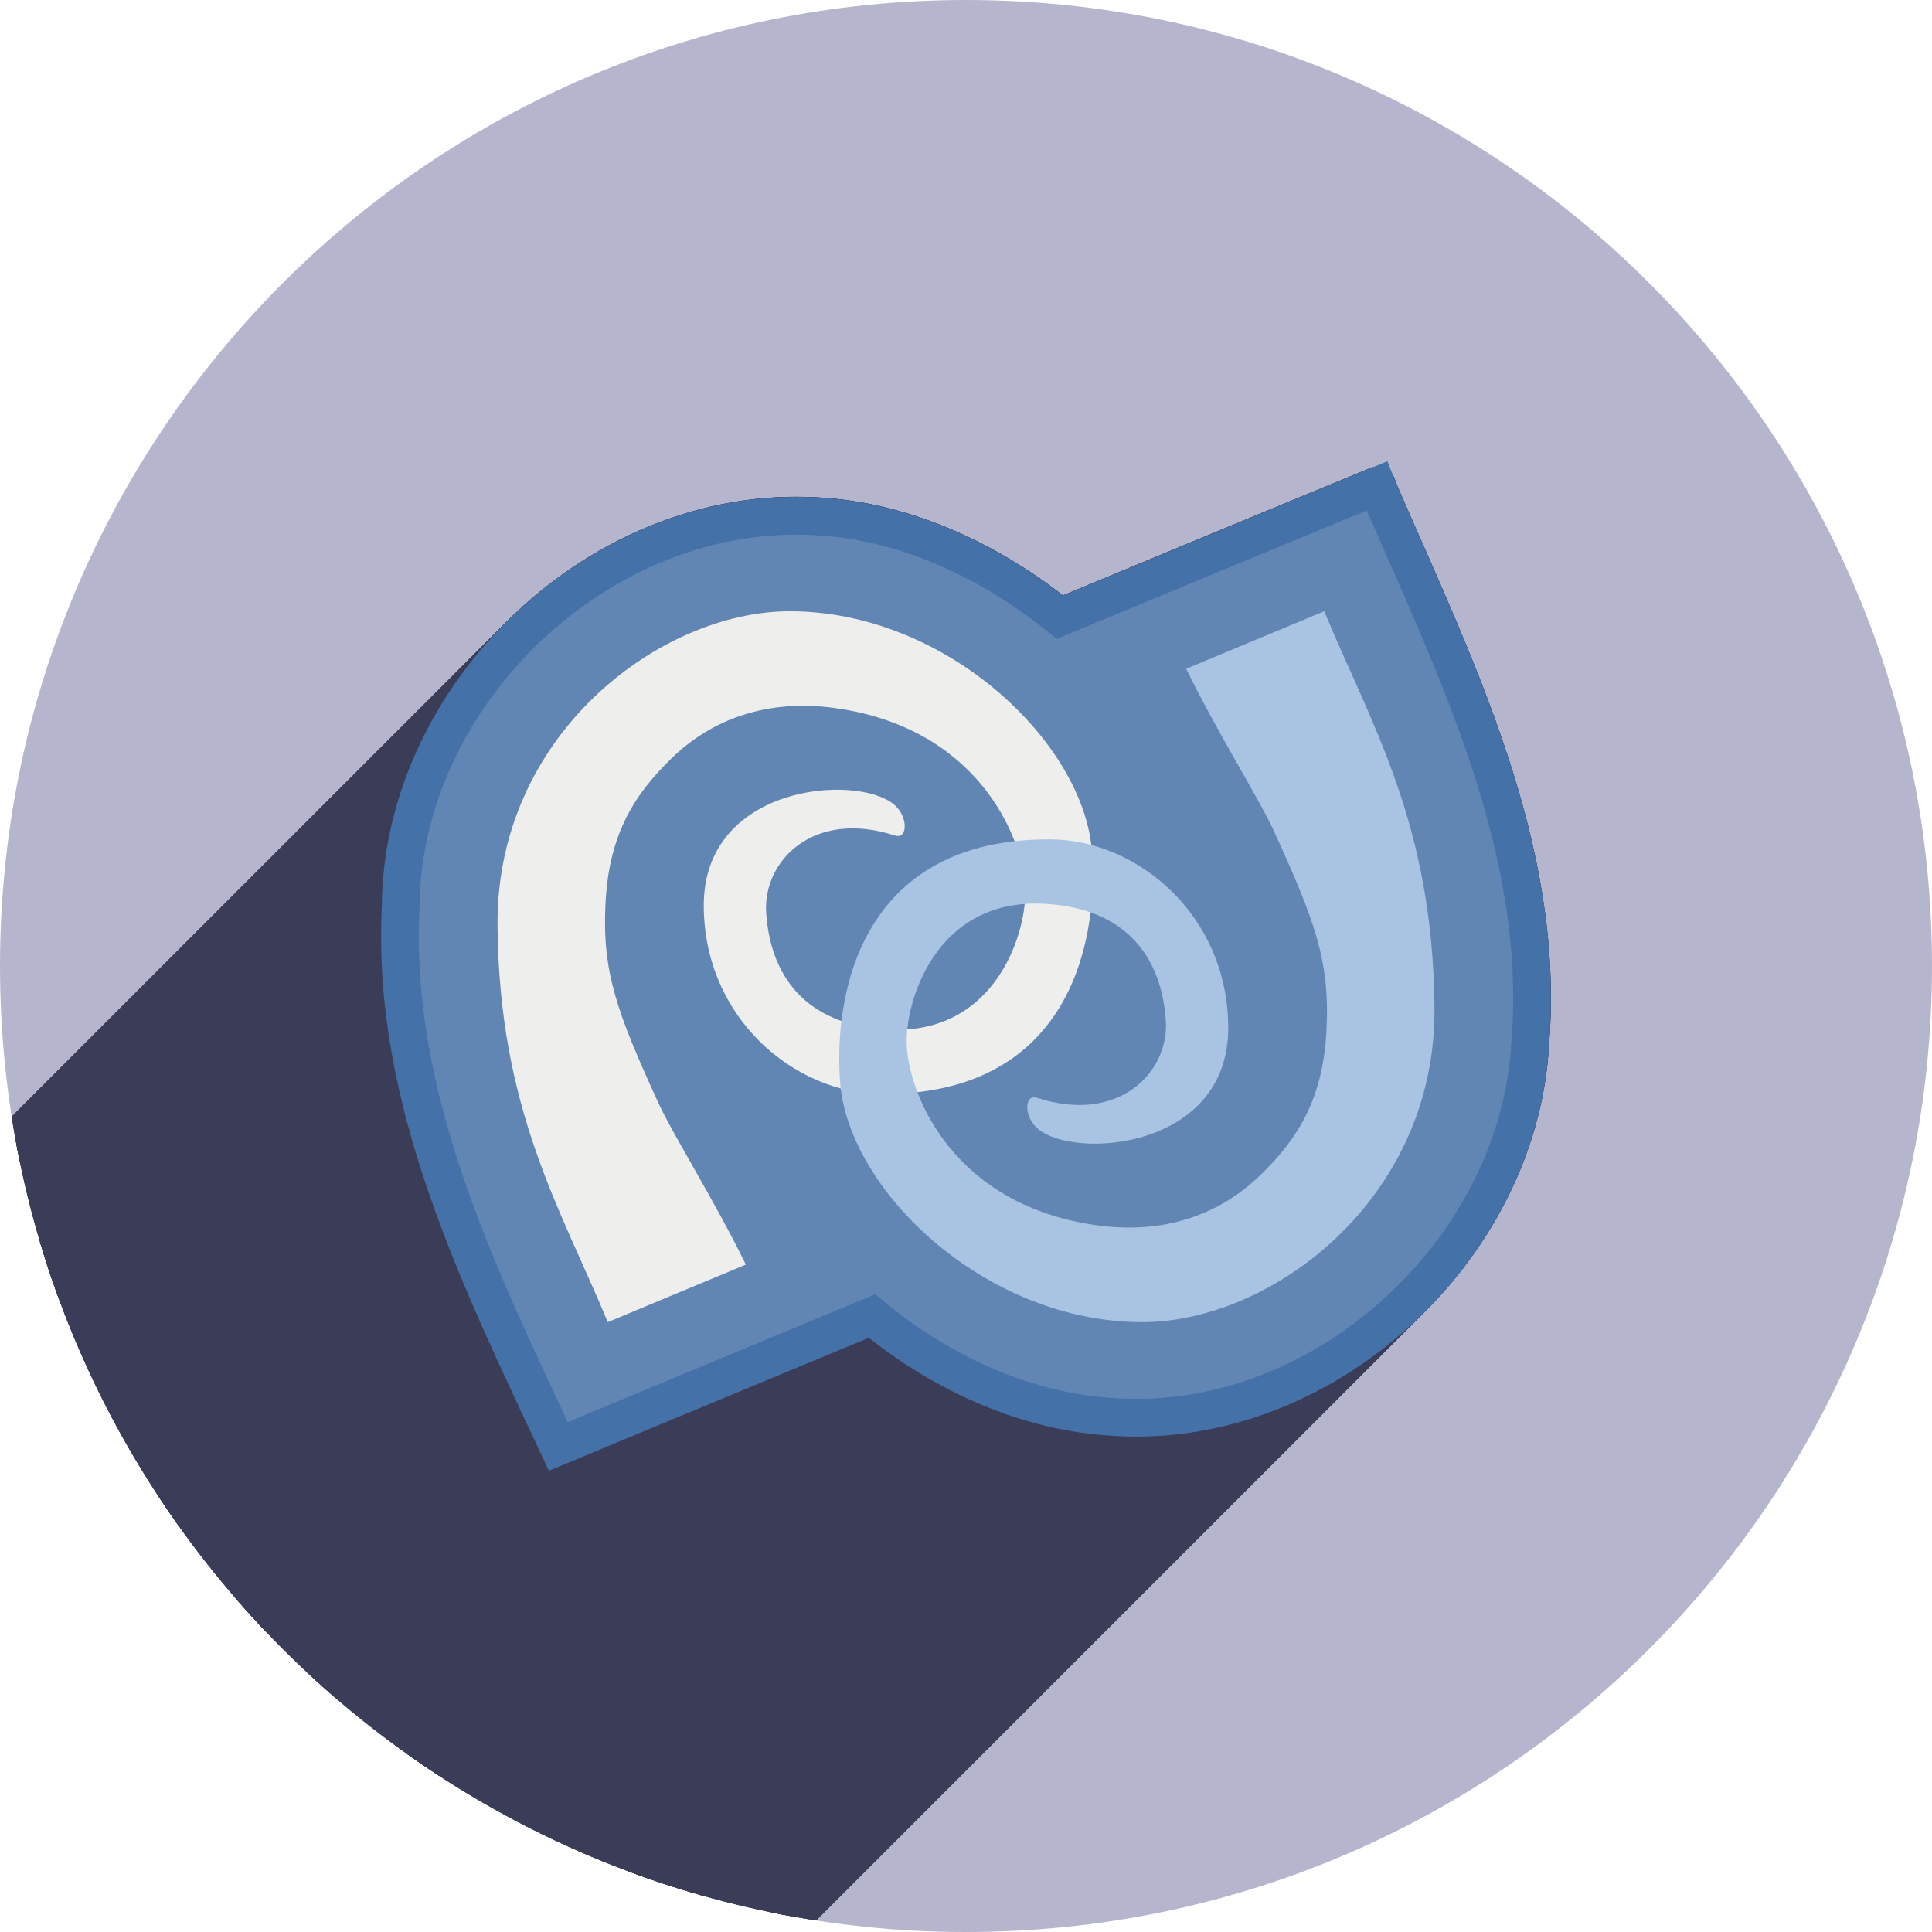
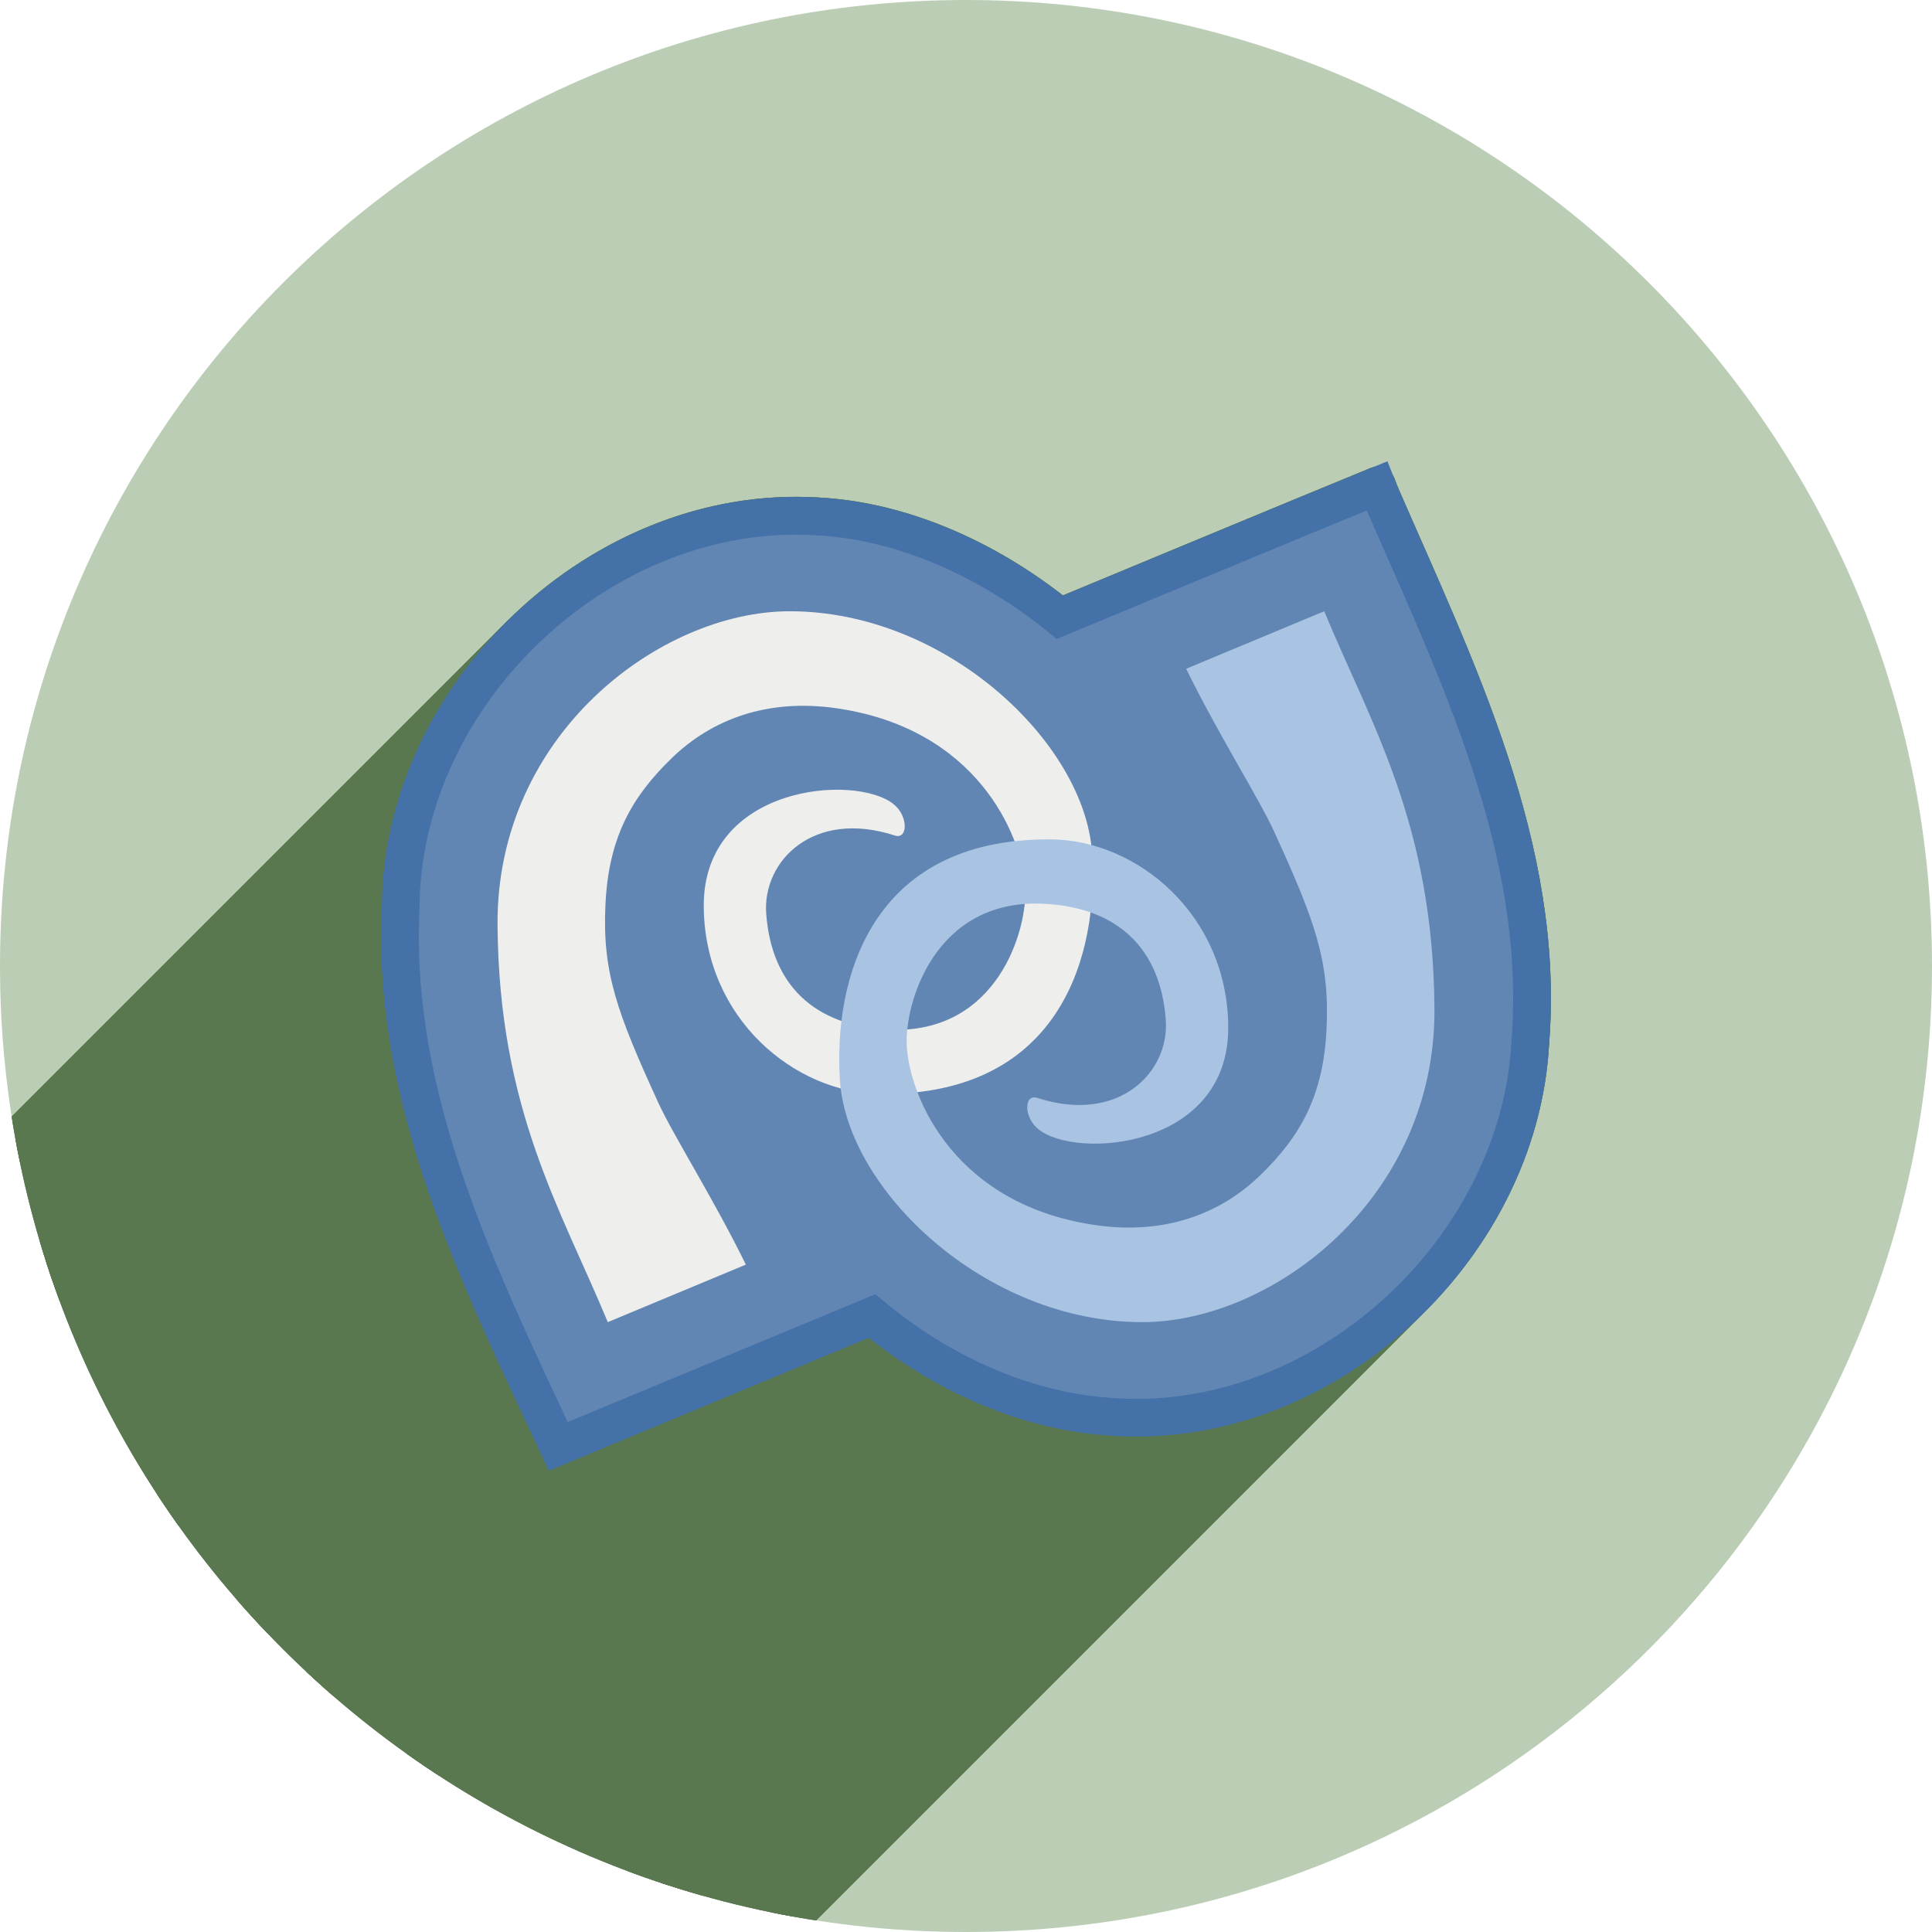
<svg xmlns="http://www.w3.org/2000/svg" xmlns:xlink="http://www.w3.org/1999/xlink" width="256" height="256" viewBox="0 0 256 256" id="svg2" version="1.1">
  <defs id="defs4">
    <clipPath id="clipPath5002" clipPathUnits="userSpaceOnUse">
      <g id="g5004">
        <path style="fill:#0f9d58;fill-opacity:1;stroke:none;stroke-width:4.858;stroke-linejoin:round;stroke-miterlimit:4;stroke-dasharray:none;stroke-opacity:1" d="M 88.118,249.435 C 46.103,235.291 14.771,201.687 4.134,159.361 1.338,148.236 0.923,144.163 0.926,127.889 0.928,117.472 1.134,112.014 1.658,108.541 4.465,89.913 12.177,70.638 23.043,55.086 c 3.959,-5.666 8.345,-10.931 9.102,-10.926 0.328,0.002 10.489,18.31 22.579,40.683 12.09,22.373 22.375,41.335 22.854,42.136 0.479,0.802 0.925,2.441 0.99,3.643 0.343,6.316 2.524,14.21 5.642,20.423 2.954,5.887 5.065,8.733 10.435,14.067 6.714,6.67 12.889,10.286 21.732,12.729 3.166,0.874 5.105,1.05 11.575,1.05 8.826,0 12.602,-0.762 19.264,-3.887 2.046,-0.96 3.937,-1.665 4.202,-1.568 0.265,0.097 -11.056,17.665 -25.157,39.038 l -25.639,38.861 -3.094,0.112 c -2.555,0.093 -4.195,-0.258 -9.409,-2.014 z" id="path5006" transform="translate(0,796.3622)" />
        <path style="fill:#f4b400;fill-opacity:1;stroke:none;stroke-width:4.858;stroke-linejoin:round;stroke-miterlimit:4;stroke-dasharray:none;stroke-opacity:1" d="m 112.36,1051.517 c -10.001,-1.45 -12.156,-1.82 -12.532,-2.156 -0.249,-0.222 1.738,-3.748 4.55,-8.072 7.166,-11.021 49.772,-74.648 50.259,-75.055 3.575,-2.992 8.635,-8.041 10.575,-10.554 3.362,-4.353 7.558,-12.914 9.065,-18.494 6.193,-22.925 -2.593,-47.152 -21.7,-59.837 l -2.961,-1.966 17.025,0.296 c 9.364,0.163 31.17,0.434 48.459,0.603 l 31.435,0.307 1.546,4.189 c 2.246,6.086 4.678,15.095 5.935,21.982 1.525,8.36 1.925,28.859 0.739,37.828 -3.08,23.278 -12.813,45.72 -27.802,64.106 -20.476,25.117 -51.46,42.197 -84.146,46.389 -5.312,0.681 -26.646,0.986 -30.446,0.436 z" id="path5008" />
        <path style="fill:#db4437;fill-opacity:1;stroke:none;stroke-width:10;stroke-linejoin:round;stroke-miterlimit:4;stroke-dasharray:none;stroke-opacity:1" d="M 67.99,108.873 C 41.284,59.576 33.29,45.149 32.234,44.345 31.651,43.901 32.811,42.55 38.696,36.815 53.436,22.45 68.809,13.041 87.839,6.736 101.687,2.148 112.582,0.437 127.951,0.437 c 21.31,0 37.805,3.81 56.835,13.126 25.294,12.383 46.194,33.579 58.52,59.346 1.611,3.369 2.93,6.372 2.93,6.675 0,0.56 -10.549,0.495 -71.165,-0.437 l -24.288,-0.374 -3.931,-1.764 c -6.757,-3.033 -10.646,-3.84 -18.658,-3.868 -5.03,-0.018 -7.979,0.208 -10.316,0.788 -14.508,3.604 -26.283,12.948 -33.292,26.419 -3.585,6.891 -5.247,13.082 -6.332,23.583 l -0.337,3.267 -9.927,-18.326 z" id="path5010" transform="translate(0,796.3622)" />
      </g>
    </clipPath>
    <clipPath clipPathUnits="userSpaceOnUse" id="clipPath4271">
      <circle style="fill:#292929;fill-opacity:0.26;stroke:none;stroke-width:10;stroke-linejoin:round;stroke-miterlimit:4;stroke-dasharray:none;stroke-opacity:0.259" id="circle4273" cx="128" cy="128" r="128" />
    </clipPath>
    <clipPath id="clipPath4363" clipPathUnits="userSpaceOnUse">
      <circle style="fill:#4285f4;fill-opacity:1;stroke:none;stroke-width:10;stroke-linejoin:round;stroke-miterlimit:4;stroke-dasharray:none;stroke-opacity:0.259" id="circle4365" cx="128" cy="924.362" r="128" />
    </clipPath>
    <clipPath clipPathUnits="userSpaceOnUse" id="clipPath4452">
      <circle style="fill:#4285f4;fill-opacity:1;stroke:none;stroke-width:10;stroke-linejoin:round;stroke-miterlimit:4;stroke-dasharray:none;stroke-opacity:0.259" id="circle4454" cx="128" cy="924.362" r="128" />
    </clipPath>
    <clipPath id="clipPath5177" clipPathUnits="userSpaceOnUse">
      <circle style="fill:#4285f4;fill-opacity:1;stroke:none;stroke-width:10;stroke-linejoin:round;stroke-miterlimit:4;stroke-dasharray:none;stroke-opacity:0.259" id="circle5179" cx="128" cy="924.362" r="128" />
    </clipPath>
    <clipPath clipPathUnits="userSpaceOnUse" id="clipPath4342">
      <circle style="fill:#4285f4;fill-opacity:1;stroke:none;stroke-width:10;stroke-linejoin:round;stroke-miterlimit:4;stroke-dasharray:none;stroke-opacity:0.259" id="circle4344" cx="128" cy="933.487" r="128" />
    </clipPath>
    <clipPath id="clipPath4681" clipPathUnits="userSpaceOnUse">
      <circle style="fill:#9d5fad;fill-opacity:1;stroke:none;stroke-width:10;stroke-linejoin:round;stroke-miterlimit:4;stroke-dasharray:none;stroke-opacity:0.259" id="circle4683" cx="127.003" cy="930.44" r="128" />
    </clipPath>
    <clipPath clipPathUnits="userSpaceOnUse" id="clipPath4235">
      <circle style="fill:#0f9d58;fill-opacity:1;stroke:none;stroke-width:10;stroke-linejoin:round;stroke-miterlimit:4;stroke-dasharray:none;stroke-opacity:0.259" id="circle4237" cx="128" cy="924.362" r="128" />
    </clipPath>
    <clipPath id="clipPath4771" clipPathUnits="userSpaceOnUse">
      <circle style="fill:#0f9d58;fill-opacity:1;stroke:none;stroke-width:10;stroke-linejoin:round;stroke-miterlimit:4;stroke-dasharray:none;stroke-opacity:0.259" id="circle4773" cx="128" cy="924.362" r="128" />
    </clipPath>
    <clipPath clipPathUnits="userSpaceOnUse" id="clipPath4842">
      <circle style="fill:#0f9d58;fill-opacity:1;stroke:none;stroke-width:10;stroke-linejoin:round;stroke-miterlimit:4;stroke-dasharray:none;stroke-opacity:0.259" id="circle4844" cx="128" cy="924.362" r="128" />
    </clipPath>
    <clipPath id="clipPath4458" clipPathUnits="userSpaceOnUse">
      <circle style="fill:#ff3b38;fill-opacity:1;stroke:none;stroke-width:10;stroke-linejoin:round;stroke-miterlimit:4;stroke-dasharray:none;stroke-opacity:0.259" id="circle4460" cx="128" cy="924.362" r="128" />
    </clipPath>
    <clipPath clipPathUnits="userSpaceOnUse" id="clipPath4783">
      <circle style="fill:#ff3b38;fill-opacity:1;stroke:none;stroke-width:10;stroke-linejoin:round;stroke-miterlimit:4;stroke-dasharray:none;stroke-opacity:0.259" id="circle4785" cx="128" cy="924.362" r="128" />
    </clipPath>
    <clipPath id="clipPath4522" clipPathUnits="userSpaceOnUse">
      <circle style="fill:#61a71d;fill-opacity:1;stroke:none;stroke-width:10;stroke-linejoin:round;stroke-miterlimit:4;stroke-dasharray:none;stroke-opacity:0.259" id="circle4524" cx="128" cy="924.362" r="128" />
    </clipPath>
    <linearGradient gradientTransform="matrix(-0.5826232,0,0,0.5754826,1368.144,-7657.559)" gradientUnits="userSpaceOnUse" xlink:href="#linearGradient7985" id="linearGradient2983" y2="14844.775" x2="2128.552" y1="15026.778" x1="2128.552" />
    <linearGradient id="linearGradient7985">
      <stop offset="0" style="stop-color:#42699a;stop-opacity:1" id="stop7991" />
      <stop offset="1" style="stop-color:#99b8e1;stop-opacity:1" id="stop7989" />
    </linearGradient>
    <clipPath clipPathUnits="userSpaceOnUse" id="clipPath4475">
      <circle style="fill:#61a71d;fill-opacity:1;stroke:none;stroke-width:10;stroke-linejoin:round;stroke-miterlimit:4;stroke-dasharray:none;stroke-opacity:0.259" id="circle4477" cx="128" cy="924.362" r="128" />
    </clipPath>
  </defs>
  <g id="layer1" transform="translate(0,-796.3622)">
-     <circle r="128" cy="924.362" cx="128" id="path4152" style="fill:#b5b6ce;fill-opacity:1;stroke:none;stroke-width:10;stroke-linejoin:round;stroke-miterlimit:4;stroke-dasharray:none;stroke-opacity:0.259" />
+     <circle r="128" cy="924.362" cx="128" id="path4152" style="fill:#bbceb5;fill-opacity:1;stroke:none;stroke-width:10;stroke-linejoin:round;stroke-miterlimit:4;stroke-dasharray:none;stroke-opacity:0.259" />
    <text xml:space="preserve" style="font-style:normal;font-weight:normal;font-size:40px;line-height:125%;font-family:sans-serif;letter-spacing:0px;word-spacing:0px;fill:#000000;fill-opacity:1;stroke:none;stroke-width:1px;stroke-linecap:butt;stroke-linejoin:miter;stroke-opacity:1" x="120" y="927.362" id="text4914">
      <tspan id="tspan4916" x="120" y="927.362" />
    </text>
    <g id="g4241" transform="translate(-4.11162,138)" style="stroke:none">
      <g id="g4446" style="stroke:none">
        <g style="fill:none;fill-rule:evenodd;stroke:none;stroke-width:10;stroke-linecap:round;stroke-linejoin:miter;stroke-miterlimit:4;stroke-dasharray:none;stroke-opacity:1" id="g4448">
          <path d="m 129.989,850.412 c 0,15 0,15 0,15 L -82.143,1077.544 c 0,0 0,0 0,-15 z" id="path4450" style="stroke:none" />
        </g>
        <path style="fill:none;fill-rule:evenodd;stroke:none;stroke-width:10;stroke-linecap:round;stroke-linejoin:miter;stroke-miterlimit:4;stroke-dasharray:none;stroke-opacity:1" d="m 129.989,850.412 c 0,15 0,15 0,15" id="path4247" />
      </g>
      <g id="g4453" style="stroke:none">
        <g style="fill:none;fill-rule:evenodd;stroke:none;stroke-width:10;stroke-linecap:round;stroke-linejoin:miter;stroke-miterlimit:4;stroke-dasharray:none;stroke-opacity:1" id="g4455">
          <path d="m 111.581,850.412 c 0,15 0,15 0,15 l -212.132,212.132 c 0,0 0,0 0,-15 z" id="path4457" style="stroke:none" />
        </g>
        <path id="path4245" d="m 111.581,850.412 c 0,15 0,15 0,15" style="fill:none;fill-rule:evenodd;stroke:none;stroke-width:10;stroke-linecap:round;stroke-linejoin:miter;stroke-miterlimit:4;stroke-dasharray:none;stroke-opacity:1" />
      </g>
      <g id="g4460" style="stroke:none">
        <g style="fill:none;fill-rule:evenodd;stroke:none;stroke-width:10;stroke-linecap:round;stroke-linejoin:miter;stroke-miterlimit:4;stroke-dasharray:none;stroke-opacity:1" id="g4462">
          <path d="m 93.173,850.412 c 0,15 0,15 0,15 L -118.959,1077.544 c 0,0 0,0 0,-15 z" id="path4464" style="stroke:none" />
        </g>
        <path style="fill:none;fill-rule:evenodd;stroke:none;stroke-width:10;stroke-linecap:round;stroke-linejoin:miter;stroke-miterlimit:4;stroke-dasharray:none;stroke-opacity:1" d="m 93.173,850.412 c 0,15 0,15 0,15" id="path4243" />
      </g>
      <g id="g4467" style="stroke:none">
        <g style="fill:none;fill-rule:evenodd;stroke:none;stroke-width:10;stroke-linecap:round;stroke-linejoin:miter;stroke-miterlimit:4;stroke-dasharray:none;stroke-opacity:1" id="g4469">
          <path d="m 166.804,850.412 c 0,15 0,15 0,15 L -45.328,1077.544 c 0,0 0,0 0,-15 z" id="path4471" style="stroke:none" />
        </g>
        <path style="fill:none;fill-rule:evenodd;stroke:none;stroke-width:10;stroke-linecap:round;stroke-linejoin:miter;stroke-miterlimit:4;stroke-dasharray:none;stroke-opacity:1" d="m 166.804,850.412 c 0,15 0,15 0,15" id="path4251" />
      </g>
      <g id="g4474" style="stroke:none">
        <g style="fill:none;fill-rule:evenodd;stroke:none;stroke-width:10;stroke-linecap:round;stroke-linejoin:miter;stroke-miterlimit:4;stroke-dasharray:none;stroke-opacity:1" id="g4476">
          <path d="m 148.396,850.412 c 0,15 0,15 0,15 L -63.736,1077.544 c 0,0 0,0 0,-15 z" id="path4478" style="stroke:none" />
        </g>
        <path id="path4249" d="m 148.396,850.412 c 0,15 0,15 0,15" style="fill:none;fill-rule:evenodd;stroke:none;stroke-width:10;stroke-linecap:round;stroke-linejoin:miter;stroke-miterlimit:4;stroke-dasharray:none;stroke-opacity:1" />
      </g>
    </g>
-     <g id="g4281" clip-path="url(#clipPath4475)" style="fill:#3b3c58;fill-opacity:1;stroke:#3b3c58;stroke-opacity:1;stroke-linejoin:round">
-       <path style="display:inline;fill:#3b3c58;fill-opacity:1;fill-rule:evenodd;stroke:#3b3c58;stroke-opacity:1;stroke-linejoin:round" id="path3607-1" d="m 80.534,971.532 c -6.202,-14.965 -14.425,-28.153 -14.608,-52.593 -0.189,-25.251 21.543,-41.599 38.718,-41.601 20.795,-0.002 39.091,17.501 40.056,31.998 0.871,13.084 -3.8,32.112 -27.911,31.97 -11.512,-0.067 -23.474,-10.049 -23.537,-24.9 -0.068,-16.026 20.074,-17.589 25.153,-13.509 1.973,1.585 1.913,4.721 0.167,4.155 -10.845,-3.519 -17.545,3.417 -17.047,10.318 0.675,9.363 6.249,14.934 16.24,15.408 14.412,0.682 18.446,-13.288 18.078,-18.958 -0.448,-6.894 -6.478,-21.072 -25.236,-23.662 -8.857,-1.222 -16.198,1.422 -21.56,6.604 -5.362,5.182 -8.376,10.54 -8.817,19.33 -0.456,9.092 1.536,14.426 6.992,26.355 1.949,4.26 7.392,12.855 11.607,21.462 l -18.294,7.622 z" />
-       <path style="display:inline;fill:#3b3c58;fill-opacity:1;fill-rule:evenodd;stroke:#3b3c58;stroke-opacity:1;stroke-linejoin:round" id="path3611-7" d="m 175.466,877.339 c 6.202,14.966 14.425,28.153 14.608,52.594 0.189,25.251 -21.543,41.599 -38.718,41.599 -20.795,0.005 -39.091,-17.5 -40.056,-31.997 -0.871,-13.085 3.8,-32.114 27.911,-31.971 11.512,0.067 23.474,10.049 23.537,24.899 0.068,16.025 -20.074,17.59 -25.153,13.509 -1.973,-1.585 -1.913,-4.72 -0.167,-4.155 10.845,3.52 17.545,-3.417 17.047,-10.318 -0.675,-9.363 -6.249,-14.933 -16.239,-15.407 -14.412,-0.682 -18.446,13.288 -18.078,18.957 0.448,6.894 6.478,21.073 25.237,23.661 8.857,1.222 16.198,-1.422 21.56,-6.604 5.362,-5.182 8.377,-10.541 8.817,-19.329 0.455,-9.092 -1.536,-14.426 -6.992,-26.355 -1.949,-4.262 -7.392,-12.855 -11.607,-21.462 l 18.294,-7.623 z" />
-       <g id="g4360" style="fill:#3b3c58;fill-opacity:1;stroke:#3b3c58;stroke-opacity:1;stroke-linejoin:round">
-         <g id="g4362" style="display:inline;fill:#3b3c58;fill-opacity:1;fill-rule:evenodd;stroke:#3b3c58;stroke-opacity:1;stroke-width:5;stroke-miterlimit:4;stroke-dasharray:none;stroke-linejoin:round">
-           <path id="path4364" d="M182.464 860.726C172.66 864.738 141.222 877.805 140.438 878.131L-71.694 1090.263C-70.91 1089.937 -39.472 1076.87 -29.668 1072.858Z" style="fill:#3b3c58;fill-opacity:1;stroke:#3b3c58;stroke-opacity:1;stroke-linejoin:round" />
-           <path id="path4366" d="M140.438 878.131C131.643 870.971 120.203 865.409 108.354 864.78L-103.778 1076.912C-91.929 1077.541 -80.489 1083.103 -71.694 1090.263Z" style="fill:#3b3c58;fill-opacity:1;stroke:#3b3c58;stroke-opacity:1;stroke-linejoin:round" />
-           <path id="path4368" d="M108.354 864.78C93.445 863.845 79.157 870.241 68.845 880.552L-143.287 1092.684C-132.975 1082.373 -118.687 1075.977 -103.778 1076.912Z" style="fill:#3b3c58;fill-opacity:1;stroke:#3b3c58;stroke-opacity:1;stroke-linejoin:round" />
-           <path id="path4370" d="M68.845 880.552C59.278 890.12 53.134 903.058 53.094 916.641L-159.038 1128.773C-158.998 1115.19 -152.854 1102.252 -143.287 1092.684Z" style="fill:#3b3c58;fill-opacity:1;stroke:#3b3c58;stroke-opacity:1;stroke-linejoin:round" />
-           <path id="path4372" d="M53.094 916.641C51.833 942.049 63.467 965.549 73.978 987.999L-138.154 1200.131C-148.665 1177.681 -160.3 1154.181 -159.038 1128.773Z" style="fill:#3b3c58;fill-opacity:1;stroke:#3b3c58;stroke-opacity:1;stroke-linejoin:round" />
-           <path id="path4374" d="M73.978 987.999C82.772 984.342 114.746 971.058 115.552 970.722L-96.58 1182.854C-97.386 1183.19 -129.361 1196.474 -138.154 1200.131Z" style="fill:#3b3c58;fill-opacity:1;stroke:#3b3c58;stroke-opacity:1;stroke-linejoin:round" />
-           <path id="path4376" d="M115.552 970.722C124.185 977.912 135.24 983.211 146.765 984.041L-65.367 1196.173C-76.892 1195.343 -87.947 1190.044 -96.58 1182.854Z" style="fill:#3b3c58;fill-opacity:1;stroke:#3b3c58;stroke-opacity:1;stroke-linejoin:round" />
-           <path id="path4378" d="M146.765 984.041C161.951 985.311 176.561 978.878 187.058 968.382L-25.074 1180.514C-35.571 1191.01 -50.181 1197.443 -65.367 1196.173Z" style="fill:#3b3c58;fill-opacity:1;stroke:#3b3c58;stroke-opacity:1;stroke-linejoin:round" />
-           <path id="path4380" d="M187.058 968.382C196.109 959.33 202.102 947.257 202.767 934.496L-9.365 1146.628C-10.03 1159.389 -16.023 1171.462 -25.074 1180.514Z" style="fill:#3b3c58;fill-opacity:1;stroke:#3b3c58;stroke-opacity:1;stroke-linejoin:round" />
-           <path id="path4382" d="M202.767 934.496C204.82 908.717 192.897 884.87 182.884 861.82L-29.248 1073.952C-19.235 1097.002 -7.312 1120.85 -9.365 1146.628Z" style="fill:#3b3c58;fill-opacity:1;stroke:#3b3c58;stroke-opacity:1;stroke-linejoin:round" />
-           <path id="path4384" d="M182.884 861.82C182.738 861.46 182.61 861.085 182.464 860.726L-29.668 1072.858C-29.522 1073.217 -29.394 1073.592 -29.248 1073.952Z" style="fill:#3b3c58;fill-opacity:1;stroke:#3b3c58;stroke-opacity:1;stroke-linejoin:round" />
+     <g id="g4281" clip-path="url(#clipPath4475)" style="fill:#597850;fill-opacity:1;stroke:#597850;stroke-opacity:1;stroke-linejoin:round">
+       <path style="display:inline;fill:#597850;fill-opacity:1;fill-rule:evenodd;stroke:#597850;stroke-opacity:1;stroke-linejoin:round" id="path3607-1" d="m 80.534,971.532 c -6.202,-14.965 -14.425,-28.153 -14.608,-52.593 -0.189,-25.251 21.543,-41.599 38.718,-41.601 20.795,-0.002 39.091,17.501 40.056,31.998 0.871,13.084 -3.8,32.112 -27.911,31.97 -11.512,-0.067 -23.474,-10.049 -23.537,-24.9 -0.068,-16.026 20.074,-17.589 25.153,-13.509 1.973,1.585 1.913,4.721 0.167,4.155 -10.845,-3.519 -17.545,3.417 -17.047,10.318 0.675,9.363 6.249,14.934 16.24,15.408 14.412,0.682 18.446,-13.288 18.078,-18.958 -0.448,-6.894 -6.478,-21.072 -25.236,-23.662 -8.857,-1.222 -16.198,1.422 -21.56,6.604 -5.362,5.182 -8.376,10.54 -8.817,19.33 -0.456,9.092 1.536,14.426 6.992,26.355 1.949,4.26 7.392,12.855 11.607,21.462 l -18.294,7.622 z" />
+       <path style="display:inline;fill:#597850;fill-opacity:1;fill-rule:evenodd;stroke:#597850;stroke-opacity:1;stroke-linejoin:round" id="path3611-7" d="m 175.466,877.339 c 6.202,14.966 14.425,28.153 14.608,52.594 0.189,25.251 -21.543,41.599 -38.718,41.599 -20.795,0.005 -39.091,-17.5 -40.056,-31.997 -0.871,-13.085 3.8,-32.114 27.911,-31.971 11.512,0.067 23.474,10.049 23.537,24.899 0.068,16.025 -20.074,17.59 -25.153,13.509 -1.973,-1.585 -1.913,-4.72 -0.167,-4.155 10.845,3.52 17.545,-3.417 17.047,-10.318 -0.675,-9.363 -6.249,-14.933 -16.239,-15.407 -14.412,-0.682 -18.446,13.288 -18.078,18.957 0.448,6.894 6.478,21.073 25.237,23.661 8.857,1.222 16.198,-1.422 21.56,-6.604 5.362,-5.182 8.377,-10.541 8.817,-19.329 0.455,-9.092 -1.536,-14.426 -6.992,-26.355 -1.949,-4.262 -7.392,-12.855 -11.607,-21.462 l 18.294,-7.623 z" />
+       <g id="g4360" style="fill:#597850;fill-opacity:1;stroke:#597850;stroke-opacity:1;stroke-linejoin:round">
+         <g id="g4362" style="display:inline;fill:#597850;fill-opacity:1;fill-rule:evenodd;stroke:#597850;stroke-opacity:1;stroke-width:5;stroke-miterlimit:4;stroke-dasharray:none;stroke-linejoin:round">
+           <path id="path4364" d="M182.464 860.726C172.66 864.738 141.222 877.805 140.438 878.131L-71.694 1090.263C-70.91 1089.937 -39.472 1076.87 -29.668 1072.858Z" style="fill:#597850;fill-opacity:1;stroke:#597850;stroke-opacity:1;stroke-linejoin:round" />
+           <path id="path4366" d="M140.438 878.131C131.643 870.971 120.203 865.409 108.354 864.78L-103.778 1076.912C-91.929 1077.541 -80.489 1083.103 -71.694 1090.263Z" style="fill:#597850;fill-opacity:1;stroke:#597850;stroke-opacity:1;stroke-linejoin:round" />
+           <path id="path4368" d="M108.354 864.78C93.445 863.845 79.157 870.241 68.845 880.552L-143.287 1092.684C-132.975 1082.373 -118.687 1075.977 -103.778 1076.912Z" style="fill:#597850;fill-opacity:1;stroke:#597850;stroke-opacity:1;stroke-linejoin:round" />
+           <path id="path4370" d="M68.845 880.552C59.278 890.12 53.134 903.058 53.094 916.641L-159.038 1128.773C-158.998 1115.19 -152.854 1102.252 -143.287 1092.684Z" style="fill:#597850;fill-opacity:1;stroke:#597850;stroke-opacity:1;stroke-linejoin:round" />
+           <path id="path4372" d="M53.094 916.641C51.833 942.049 63.467 965.549 73.978 987.999L-138.154 1200.131C-148.665 1177.681 -160.3 1154.181 -159.038 1128.773Z" style="fill:#597850;fill-opacity:1;stroke:#597850;stroke-opacity:1;stroke-linejoin:round" />
+           <path id="path4374" d="M73.978 987.999C82.772 984.342 114.746 971.058 115.552 970.722L-96.58 1182.854C-97.386 1183.19 -129.361 1196.474 -138.154 1200.131Z" style="fill:#597850;fill-opacity:1;stroke:#597850;stroke-opacity:1;stroke-linejoin:round" />
+           <path id="path4376" d="M115.552 970.722C124.185 977.912 135.24 983.211 146.765 984.041L-65.367 1196.173C-76.892 1195.343 -87.947 1190.044 -96.58 1182.854Z" style="fill:#597850;fill-opacity:1;stroke:#597850;stroke-opacity:1;stroke-linejoin:round" />
+           <path id="path4378" d="M146.765 984.041C161.951 985.311 176.561 978.878 187.058 968.382L-25.074 1180.514C-35.571 1191.01 -50.181 1197.443 -65.367 1196.173Z" style="fill:#597850;fill-opacity:1;stroke:#597850;stroke-opacity:1;stroke-linejoin:round" />
+           <path id="path4380" d="M187.058 968.382C196.109 959.33 202.102 947.257 202.767 934.496L-9.365 1146.628C-10.03 1159.389 -16.023 1171.462 -25.074 1180.514Z" style="fill:#597850;fill-opacity:1;stroke:#597850;stroke-opacity:1;stroke-linejoin:round" />
+           <path id="path4382" d="M202.767 934.496C204.82 908.717 192.897 884.87 182.884 861.82L-29.248 1073.952C-19.235 1097.002 -7.312 1120.85 -9.365 1146.628Z" style="fill:#597850;fill-opacity:1;stroke:#597850;stroke-opacity:1;stroke-linejoin:round" />
+           <path id="path4384" d="M182.884 861.82C182.738 861.46 182.61 861.085 182.464 860.726L-29.668 1072.858C-29.522 1073.217 -29.394 1073.592 -29.248 1073.952Z" style="fill:#597850;fill-opacity:1;stroke:#597850;stroke-opacity:1;stroke-linejoin:round" />
        </g>
-         <path style="display:inline;fill:#3b3c58;fill-opacity:1;fill-rule:evenodd;stroke:#3b3c58;stroke-opacity:1;stroke-width:5;stroke-miterlimit:4;stroke-dasharray:none;stroke-linejoin:round" id="path3603" d="m 182.464,860.726 c -9.804,4.013 -41.242,17.079 -42.026,17.405 -8.796,-7.16 -20.236,-12.722 -32.084,-13.351 -28.742,-1.802 -55.177,23.639 -55.26,51.861 -1.262,25.409 10.373,48.908 20.884,71.358 8.793,-3.657 40.768,-16.94 41.574,-17.276 8.633,7.19 19.688,12.489 31.213,13.319 28.281,2.365 54.565,-21.986 56.002,-49.545 2.053,-25.779 -9.87,-49.626 -19.883,-72.677 -0.146,-0.36 -0.274,-0.734 -0.42,-1.094 z" />
+         <path style="display:inline;fill:#597850;fill-opacity:1;fill-rule:evenodd;stroke:#597850;stroke-opacity:1;stroke-width:5;stroke-miterlimit:4;stroke-dasharray:none;stroke-linejoin:round" id="path3603" d="m 182.464,860.726 c -9.804,4.013 -41.242,17.079 -42.026,17.405 -8.796,-7.16 -20.236,-12.722 -32.084,-13.351 -28.742,-1.802 -55.177,23.639 -55.26,51.861 -1.262,25.409 10.373,48.908 20.884,71.358 8.793,-3.657 40.768,-16.94 41.574,-17.276 8.633,7.19 19.688,12.489 31.213,13.319 28.281,2.365 54.565,-21.986 56.002,-49.545 2.053,-25.779 -9.87,-49.626 -19.883,-72.677 -0.146,-0.36 -0.274,-0.734 -0.42,-1.094 z" />
      </g>
    </g>
-     <g transform="translate(-6.2497959e-4,0.01876468)" id="g4286">
-       <path d="m 182.464,860.726 c -9.804,4.013 -41.242,17.079 -42.026,17.405 -8.796,-7.16 -20.236,-12.722 -32.084,-13.351 -28.742,-1.802 -55.177,23.639 -55.26,51.861 -1.262,25.409 10.373,48.908 20.884,71.358 8.793,-3.657 40.768,-16.94 41.574,-17.276 8.633,7.19 19.688,12.489 31.213,13.319 28.281,2.365 54.565,-21.986 56.002,-49.545 2.053,-25.779 -9.87,-49.626 -19.883,-72.677 -0.146,-0.36 -0.274,-0.734 -0.42,-1.094 z" id="path4288" style="display:inline;fill:#6286b4;fill-opacity:1;fill-rule:evenodd;stroke:#4472a8;stroke-width:5;stroke-miterlimit:4;stroke-dasharray:none;stroke-opacity:1" />
-       <path d="m 80.534,971.532 c -6.202,-14.965 -14.425,-28.153 -14.608,-52.593 -0.189,-25.251 21.543,-41.599 38.718,-41.601 20.795,-0.002 39.091,17.501 40.056,31.998 0.871,13.084 -3.8,32.112 -27.911,31.97 -11.512,-0.067 -23.474,-10.049 -23.537,-24.9 -0.068,-16.026 20.074,-17.589 25.153,-13.509 1.973,1.585 1.913,4.721 0.167,4.155 -10.845,-3.519 -17.545,3.417 -17.047,10.318 0.675,9.363 6.249,14.934 16.24,15.408 14.412,0.682 18.446,-13.288 18.078,-18.958 -0.448,-6.894 -6.478,-21.072 -25.236,-23.662 -8.857,-1.222 -16.198,1.422 -21.56,6.604 -5.362,5.182 -8.376,10.54 -8.817,19.33 -0.456,9.092 1.536,14.426 6.992,26.355 1.949,4.26 7.392,12.855 11.607,21.462 l -18.294,7.622 z" id="path4290" style="display:inline;fill:#eeeeec;fill-opacity:1;fill-rule:evenodd;stroke:none" />
-       <path d="m 175.466,877.339 c 6.202,14.966 14.425,28.153 14.608,52.594 0.189,25.251 -21.543,41.599 -38.718,41.599 -20.795,0.005 -39.091,-17.5 -40.056,-31.997 -0.871,-13.085 3.8,-32.114 27.911,-31.971 11.512,0.067 23.474,10.049 23.537,24.899 0.068,16.025 -20.074,17.59 -25.153,13.509 -1.973,-1.585 -1.913,-4.72 -0.167,-4.155 10.845,3.52 17.545,-3.417 17.047,-10.318 -0.675,-9.363 -6.249,-14.933 -16.239,-15.407 -14.412,-0.682 -18.446,13.288 -18.078,18.957 0.448,6.894 6.478,21.073 25.237,23.661 8.857,1.222 16.198,-1.422 21.56,-6.604 5.362,-5.182 8.377,-10.541 8.817,-19.329 0.455,-9.092 -1.536,-14.426 -6.992,-26.355 -1.949,-4.262 -7.392,-12.855 -11.607,-21.462 l 18.294,-7.623 z" id="path4292" style="display:inline;fill:#a9c4e3;fill-opacity:1;fill-rule:evenodd;stroke:none" />
-     </g>
+     <path style="display:inline;fill:#6286b4;fill-opacity:1;fill-rule:evenodd;stroke:#4472a8;stroke-width:5;stroke-miterlimit:4;stroke-dasharray:none;stroke-opacity:1" id="path4288" d="m 182.464,860.745 c -9.804,4.013 -41.242,17.079 -42.026,17.405 -8.796,-7.16 -20.236,-12.722 -32.084,-13.351 -28.742,-1.802 -55.177,23.639 -55.26,51.861 -1.262,25.409 10.373,48.908 20.884,71.358 8.793,-3.657 40.768,-16.94 41.574,-17.276 8.633,7.19 19.688,12.489 31.213,13.319 28.281,2.365 54.565,-21.986 56.002,-49.545 2.053,-25.779 -9.87,-49.626 -19.883,-72.677 -0.146,-0.36 -0.274,-0.734 -0.42,-1.094 z" />
+     <path style="display:inline;fill:#eeeeec;fill-opacity:1;fill-rule:evenodd;stroke:none" id="path4290" d="m 80.534,971.551 c -6.202,-14.965 -14.425,-28.153 -14.608,-52.593 -0.189,-25.251 21.543,-41.599 38.718,-41.601 20.795,-0.002 39.091,17.501 40.056,31.998 0.871,13.084 -3.8,32.112 -27.911,31.97 -11.512,-0.067 -23.474,-10.049 -23.537,-24.9 -0.068,-16.026 20.074,-17.589 25.153,-13.509 1.973,1.585 1.913,4.721 0.167,4.155 -10.845,-3.519 -17.545,3.417 -17.047,10.318 0.675,9.363 6.249,14.934 16.24,15.408 14.412,0.682 18.446,-13.288 18.078,-18.958 -0.448,-6.894 -6.478,-21.072 -25.236,-23.662 -8.857,-1.222 -16.198,1.422 -21.56,6.604 -5.362,5.182 -8.376,10.54 -8.817,19.33 -0.456,9.092 1.536,14.426 6.992,26.355 1.949,4.26 7.392,12.855 11.607,21.462 l -18.294,7.622 z" />
+     <path style="display:inline;fill:#a9c4e3;fill-opacity:1;fill-rule:evenodd;stroke:none" id="path4292" d="m 175.465,877.358 c 6.202,14.966 14.425,28.153 14.608,52.594 0.189,25.251 -21.543,41.599 -38.718,41.599 -20.795,0.005 -39.091,-17.5 -40.056,-31.997 -0.871,-13.085 3.8,-32.114 27.911,-31.971 11.512,0.067 23.474,10.049 23.537,24.899 0.068,16.025 -20.074,17.59 -25.153,13.509 -1.973,-1.585 -1.913,-4.72 -0.167,-4.155 10.845,3.52 17.545,-3.417 17.047,-10.318 -0.675,-9.363 -6.249,-14.933 -16.239,-15.407 -14.412,-0.682 -18.446,13.288 -18.078,18.957 0.448,6.894 6.478,21.073 25.237,23.661 8.857,1.222 16.198,-1.422 21.56,-6.604 5.362,-5.182 8.377,-10.541 8.817,-19.329 0.455,-9.092 -1.536,-14.426 -6.992,-26.355 -1.949,-4.262 -7.392,-12.855 -11.607,-21.462 l 18.294,-7.623 z" />
  </g>
</svg>
